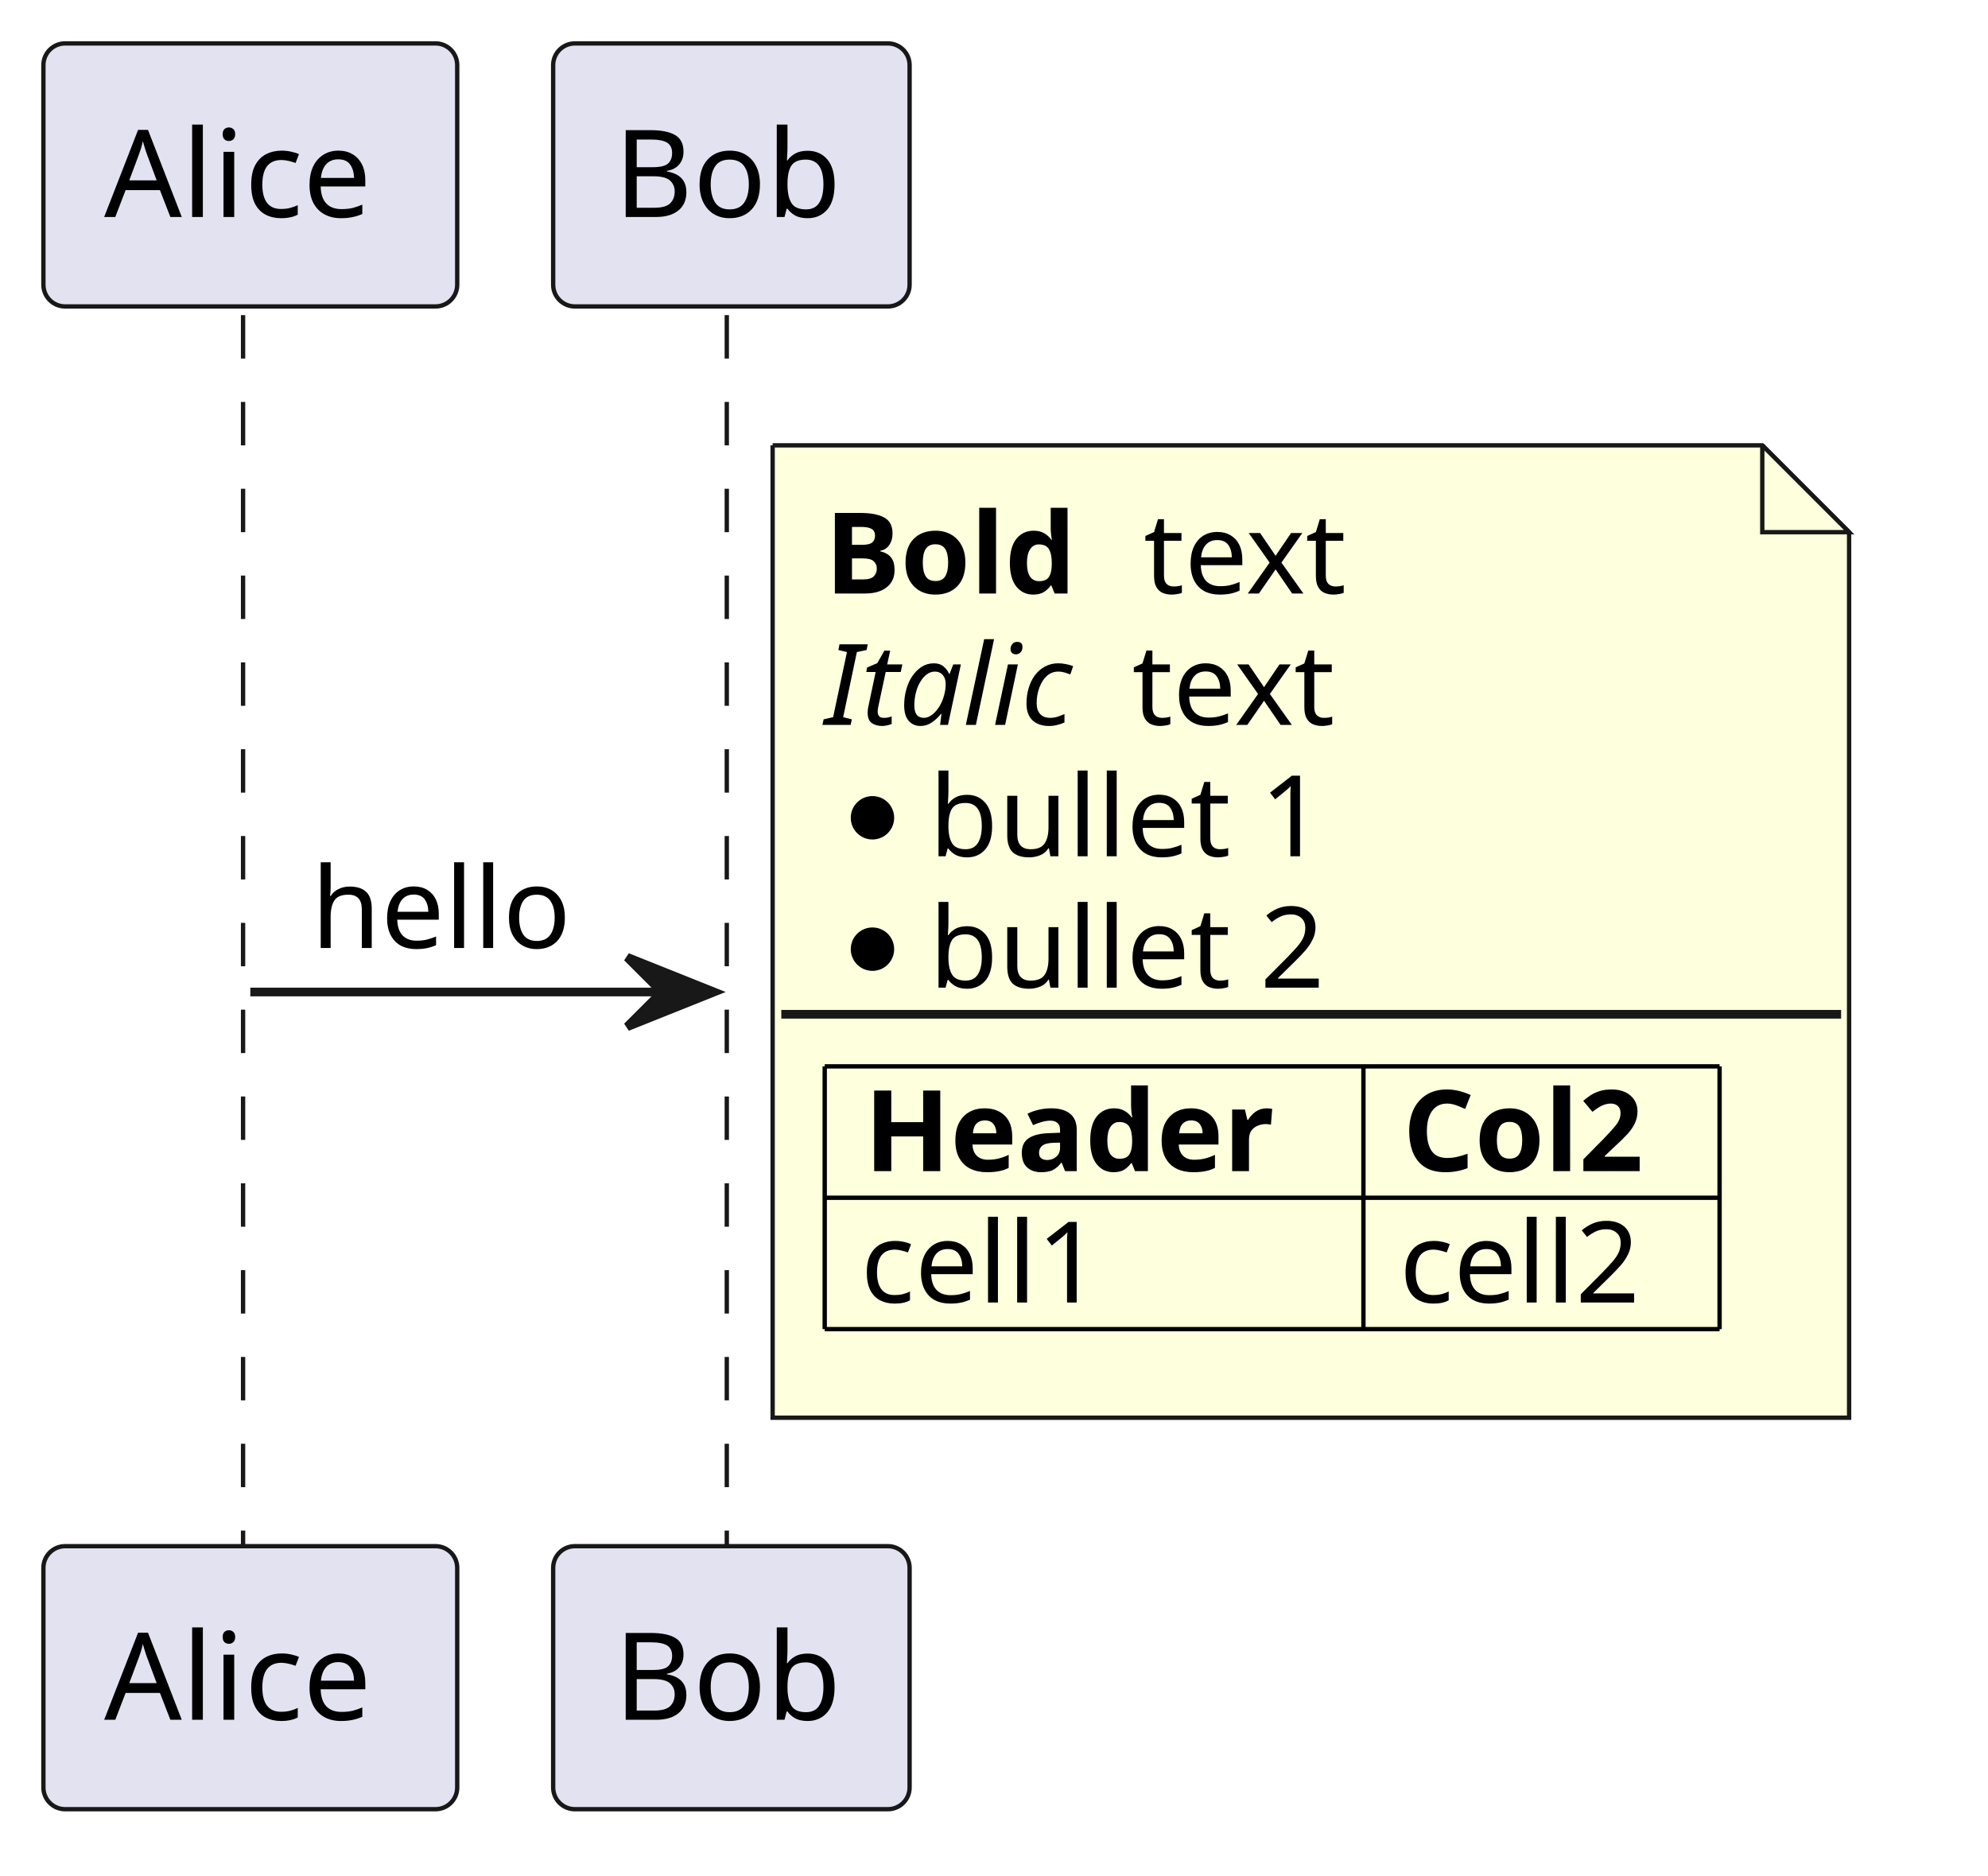
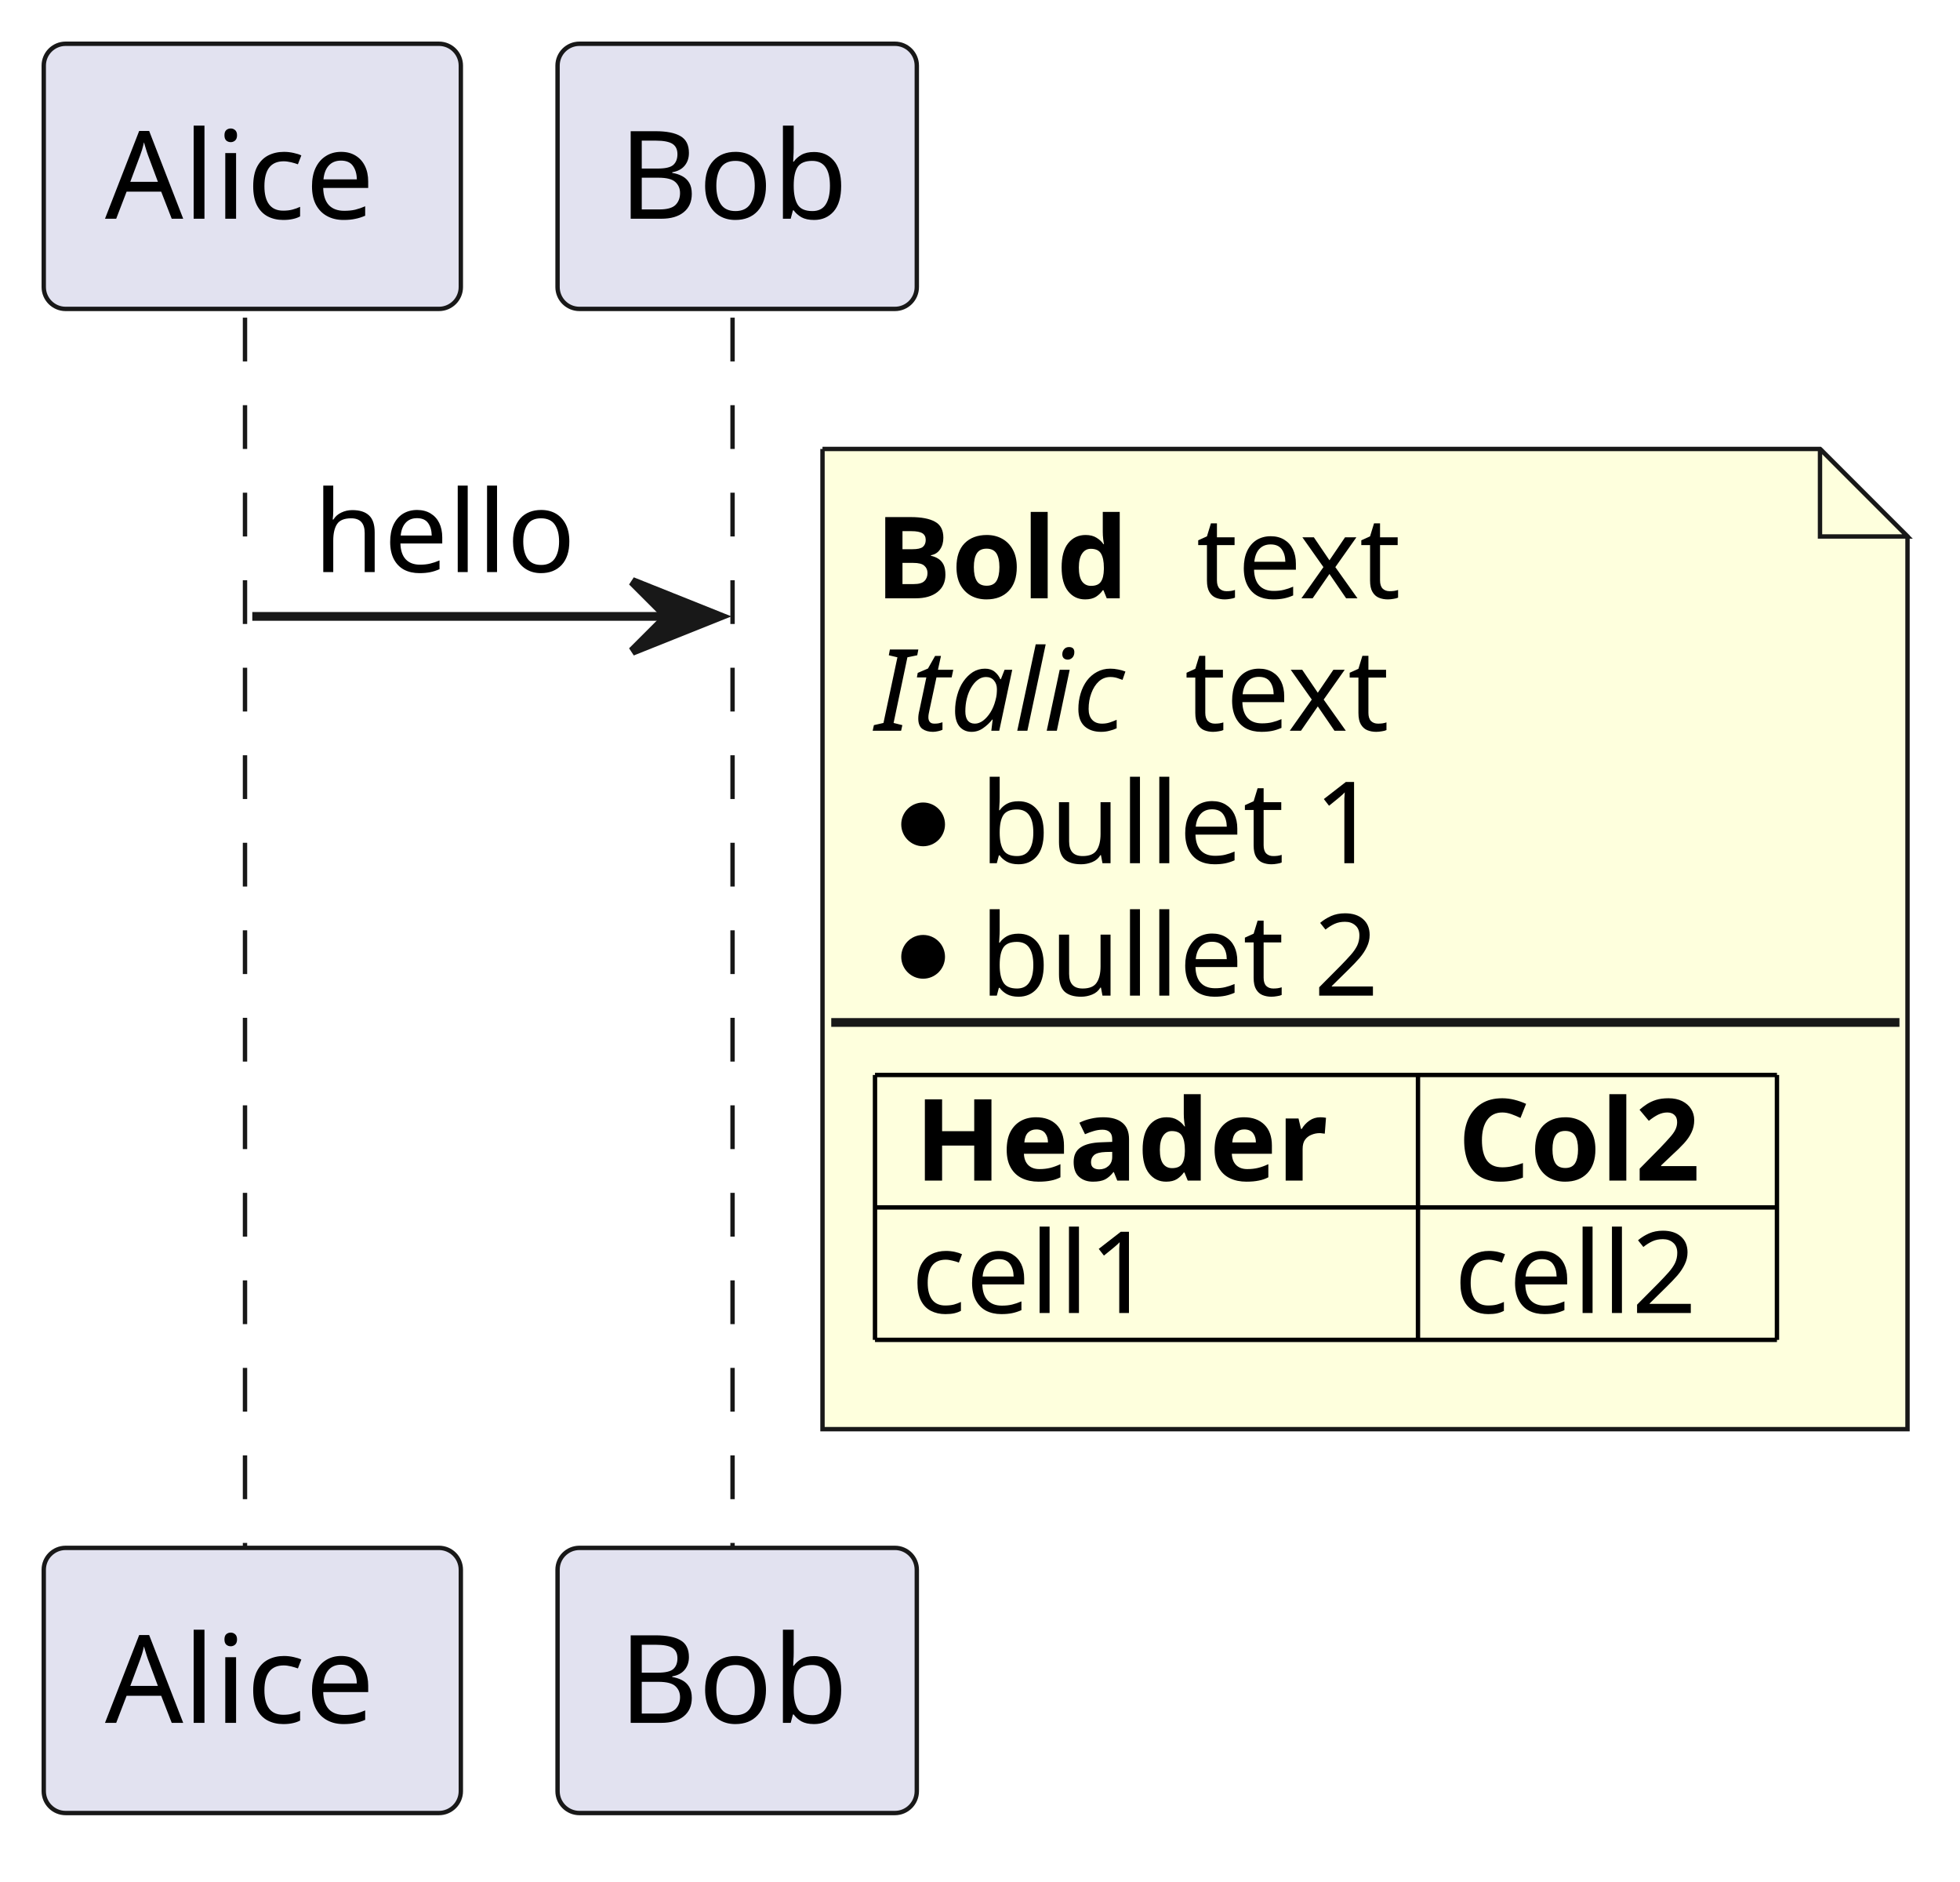
- <svg xmlns="http://www.w3.org/2000/svg" contentStyleType="text/css" data-diagram-type="SEQUENCE" height="216px" preserveAspectRatio="none" style="width:229px;height:216px;background:#FFFFFF;" version="1.1" viewBox="0 0 229 216" width="229px" zoomAndPan="magnify">
+ <svg xmlns="http://www.w3.org/2000/svg" contentStyleType="text/css" data-diagram-type="SEQUENCE" height="215px" preserveAspectRatio="none" style="width:224px;height:215px;background:#FFFFFF;" version="1.1" viewBox="0 0 224 215" width="224px" zoomAndPan="magnify">
  <defs />
  <g>
    <g class="participant-lifeline" data-entity-uid="part1" data-qualified-name="Alice" data-source-line="1" id="part1-lifeline">
      <g>
-         <rect fill="#000000" fill-opacity="0" height="142.797" width="8" x="24.834" y="36.297" />
-         <line style="stroke:#181818;stroke-width:0.5;stroke-dasharray:5,5;" x1="28" x2="28" y1="36.297" y2="179.094" />
+         <rect fill="#000000" fill-opacity="0" height="141.566" width="8" x="24.834" y="36.297" />
+         <line style="stroke:#181818;stroke-width:0.5;stroke-dasharray:5,5;" x1="28" x2="28" y1="36.297" y2="177.863" />
      </g>
    </g>
    <g class="participant-lifeline" data-entity-uid="part2" data-qualified-name="Bob" data-source-line="1" id="part2-lifeline">
      <g>
-         <rect fill="#000000" fill-opacity="0" height="142.797" width="8" x="80.248" y="36.297" />
-         <line style="stroke:#181818;stroke-width:0.5;stroke-dasharray:5,5;" x1="83.72" x2="83.72" y1="36.297" y2="179.094" />
+         <rect fill="#000000" fill-opacity="0" height="141.566" width="8" x="80.248" y="36.297" />
+         <line style="stroke:#181818;stroke-width:0.5;stroke-dasharray:5,5;" x1="83.72" x2="83.72" y1="36.297" y2="177.863" />
      </g>
    </g>
    <g class="participant participant-head" data-entity-uid="part1" data-qualified-name="Alice" data-source-line="1" id="part1-head">
      <rect fill="#E2E2F0" height="30.297" rx="2.5" ry="2.5" style="stroke:#181818;stroke-width:0.5;" width="47.667" x="5" y="5" />
      <text fill="#000000" font-family="sans-serif" font-size="14" lengthAdjust="spacing" textLength="33.667" x="12" y="24.995">Alice</text>
    </g>
    <g class="participant participant-tail" data-entity-uid="part1" data-qualified-name="Alice" data-source-line="1" id="part1-tail">
-       <rect fill="#E2E2F0" height="30.297" rx="2.5" ry="2.5" style="stroke:#181818;stroke-width:0.5;" width="47.667" x="5" y="178.094" />
-       <text fill="#000000" font-family="sans-serif" font-size="14" lengthAdjust="spacing" textLength="33.667" x="12" y="198.089">Alice</text>
+       <rect fill="#E2E2F0" height="30.297" rx="2.5" ry="2.5" style="stroke:#181818;stroke-width:0.5;" width="47.667" x="5" y="176.863" />
+       <text fill="#000000" font-family="sans-serif" font-size="14" lengthAdjust="spacing" textLength="33.667" x="12" y="196.858">Alice</text>
    </g>
    <g class="participant participant-head" data-entity-uid="part2" data-qualified-name="Bob" data-source-line="1" id="part2-head">
      <rect fill="#E2E2F0" height="30.297" rx="2.5" ry="2.5" style="stroke:#181818;stroke-width:0.5;" width="41.057" x="63.72" y="5" />
      <text fill="#000000" font-family="sans-serif" font-size="14" lengthAdjust="spacing" textLength="27.057" x="70.72" y="24.995">Bob</text>
    </g>
    <g class="participant participant-tail" data-entity-uid="part2" data-qualified-name="Bob" data-source-line="1" id="part2-tail">
-       <rect fill="#E2E2F0" height="30.297" rx="2.5" ry="2.5" style="stroke:#181818;stroke-width:0.5;" width="41.057" x="63.72" y="178.094" />
-       <text fill="#000000" font-family="sans-serif" font-size="14" lengthAdjust="spacing" textLength="27.057" x="70.72" y="198.089">Bob</text>
+       <rect fill="#E2E2F0" height="30.297" rx="2.5" ry="2.5" style="stroke:#181818;stroke-width:0.5;" width="41.057" x="63.72" y="176.863" />
+       <text fill="#000000" font-family="sans-serif" font-size="14" lengthAdjust="spacing" textLength="27.057" x="70.72" y="196.858">Bob</text>
    </g>
    <g class="message" data-entity-1="part1" data-entity-2="part2" data-source-line="1" id="msg1">
-       <polygon fill="#181818" points="72.248,110.262,82.248,114.262,72.248,118.262,76.248,114.262" style="stroke:#181818;stroke-width:1;" />
-       <line style="stroke:#181818;stroke-width:1;" x1="28.834" x2="78.248" y1="114.262" y2="114.262" />
-       <text fill="#000000" font-family="sans-serif" font-size="13" lengthAdjust="spacing" textLength="31.415" x="35.834" y="109.196">hello</text>
+       <polygon fill="#181818" points="72.248,66.43,82.248,70.43,72.248,74.43,76.248,70.43" style="stroke:#181818;stroke-width:1;" />
+       <line style="stroke:#181818;stroke-width:1;" x1="28.834" x2="78.248" y1="70.43" y2="70.43" />
+       <text fill="#000000" font-family="sans-serif" font-size="13" lengthAdjust="spacing" textLength="31.415" x="35.834" y="65.364">hello</text>
    </g>
-     <path d="M89,51.297 L89,163.297 L213,163.297 L213,61.297 L203,51.297 L89,51.297" fill="#FEFFDD" style="stroke:#181818;stroke-width:0.5;" />
-     <path d="M203,51.297 L203,61.297 L213,61.297 L203,51.297" fill="#FEFFDD" style="stroke:#181818;stroke-width:0.5;" />
-     <text fill="#000000" font-family="sans-serif" font-size="13" font-weight="700" lengthAdjust="spacing" textLength="32.602" x="95" y="68.364">Bold</text>
-     <text fill="#000000" font-family="sans-serif" font-size="13" lengthAdjust="spacing" textLength="25.886" x="131.734" y="68.364">text</text>
-     <text fill="#000000" font-family="sans-serif" font-size="13" font-style="italic" lengthAdjust="spacing" textLength="31.269" x="95" y="83.497">Italic</text>
-     <text fill="#000000" font-family="sans-serif" font-size="13" lengthAdjust="spacing" textLength="25.886" x="130.401" y="83.497">text</text>
-     <ellipse cx="100.5" cy="94.195" fill="#000000" rx="2.5" ry="2.5" />
-     <text fill="#000000" font-family="sans-serif" font-size="13" lengthAdjust="spacing" textLength="49.213" x="107" y="98.629">bullet 1</text>
-     <ellipse cx="100.5" cy="109.328" fill="#000000" rx="2.5" ry="2.5" />
-     <text fill="#000000" font-family="sans-serif" font-size="13" lengthAdjust="spacing" textLength="49.213" x="107" y="113.762">bullet 2</text>
-     <line style="stroke:#181818;stroke-width:1;" x1="90" x2="212.08" y1="116.828" y2="116.828" />
-     <text fill="#000000" font-family="sans-serif" font-size="13" font-weight="700" lengthAdjust="spacing" textLength="53.003" x="99.526" y="134.895">Header</text>
-     <text fill="#000000" font-family="sans-serif" font-size="13" font-weight="700" lengthAdjust="spacing" textLength="31.973" x="161.581" y="134.895">Col2</text>
-     <text fill="#000000" font-family="sans-serif" font-size="13" lengthAdjust="spacing" textLength="30.64" x="99.132" y="150.028">cell1</text>
-     <text fill="#000000" font-family="sans-serif" font-size="13" lengthAdjust="spacing" textLength="30.64" x="161.187" y="150.028">cell2</text>
-     <line style="stroke:#000000;stroke-width:0.5;" x1="95" x2="198.08" y1="122.828" y2="122.828" />
-     <line style="stroke:#000000;stroke-width:0.5;" x1="95" x2="198.08" y1="137.961" y2="137.961" />
-     <line style="stroke:#000000;stroke-width:0.5;" x1="95" x2="198.08" y1="153.094" y2="153.094" />
-     <line style="stroke:#000000;stroke-width:0.5;" x1="95" x2="95" y1="122.828" y2="153.094" />
-     <line style="stroke:#000000;stroke-width:0.5;" x1="157.055" x2="157.055" y1="122.828" y2="153.094" />
-     <line style="stroke:#000000;stroke-width:0.5;" x1="198.08" x2="198.08" y1="122.828" y2="153.094" />
+     <path d="M94,51.297 L94,163.297 L218,163.297 L218,61.297 L208,51.297 L94,51.297" fill="#FEFFDD" style="stroke:#181818;stroke-width:0.5;" />
+     <path d="M208,51.297 L208,61.297 L218,61.297 L208,51.297" fill="#FEFFDD" style="stroke:#181818;stroke-width:0.5;" />
+     <text fill="#000000" font-family="sans-serif" font-size="13" font-weight="700" lengthAdjust="spacing" textLength="32.602" x="100" y="68.364">Bold</text>
+     <text fill="#000000" font-family="sans-serif" font-size="13" lengthAdjust="spacing" textLength="25.886" x="136.734" y="68.364">text</text>
+     <text fill="#000000" font-family="sans-serif" font-size="13" font-style="italic" lengthAdjust="spacing" textLength="31.269" x="100" y="83.497">Italic</text>
+     <text fill="#000000" font-family="sans-serif" font-size="13" lengthAdjust="spacing" textLength="25.886" x="135.401" y="83.497">text</text>
+     <ellipse cx="105.5" cy="94.195" fill="#000000" rx="2.5" ry="2.5" />
+     <text fill="#000000" font-family="sans-serif" font-size="13" lengthAdjust="spacing" textLength="49.213" x="112" y="98.629">bullet 1</text>
+     <ellipse cx="105.5" cy="109.328" fill="#000000" rx="2.5" ry="2.5" />
+     <text fill="#000000" font-family="sans-serif" font-size="13" lengthAdjust="spacing" textLength="49.213" x="112" y="113.762">bullet 2</text>
+     <line style="stroke:#181818;stroke-width:1;" x1="95" x2="217.08" y1="116.828" y2="116.828" />
+     <text fill="#000000" font-family="sans-serif" font-size="13" font-weight="700" lengthAdjust="spacing" textLength="53.003" x="104.526" y="134.895">Header</text>
+     <text fill="#000000" font-family="sans-serif" font-size="13" font-weight="700" lengthAdjust="spacing" textLength="31.973" x="166.581" y="134.895">Col2</text>
+     <text fill="#000000" font-family="sans-serif" font-size="13" lengthAdjust="spacing" textLength="30.64" x="104.132" y="150.028">cell1</text>
+     <text fill="#000000" font-family="sans-serif" font-size="13" lengthAdjust="spacing" textLength="30.64" x="166.187" y="150.028">cell2</text>
+     <line style="stroke:#000000;stroke-width:0.5;" x1="100" x2="203.08" y1="122.828" y2="122.828" />
+     <line style="stroke:#000000;stroke-width:0.5;" x1="100" x2="203.08" y1="137.961" y2="137.961" />
+     <line style="stroke:#000000;stroke-width:0.5;" x1="100" x2="203.08" y1="153.094" y2="153.094" />
+     <line style="stroke:#000000;stroke-width:0.5;" x1="100" x2="100" y1="122.828" y2="153.094" />
+     <line style="stroke:#000000;stroke-width:0.5;" x1="162.055" x2="162.055" y1="122.828" y2="153.094" />
+     <line style="stroke:#000000;stroke-width:0.5;" x1="203.08" x2="203.08" y1="122.828" y2="153.094" />
  </g>
</svg>
